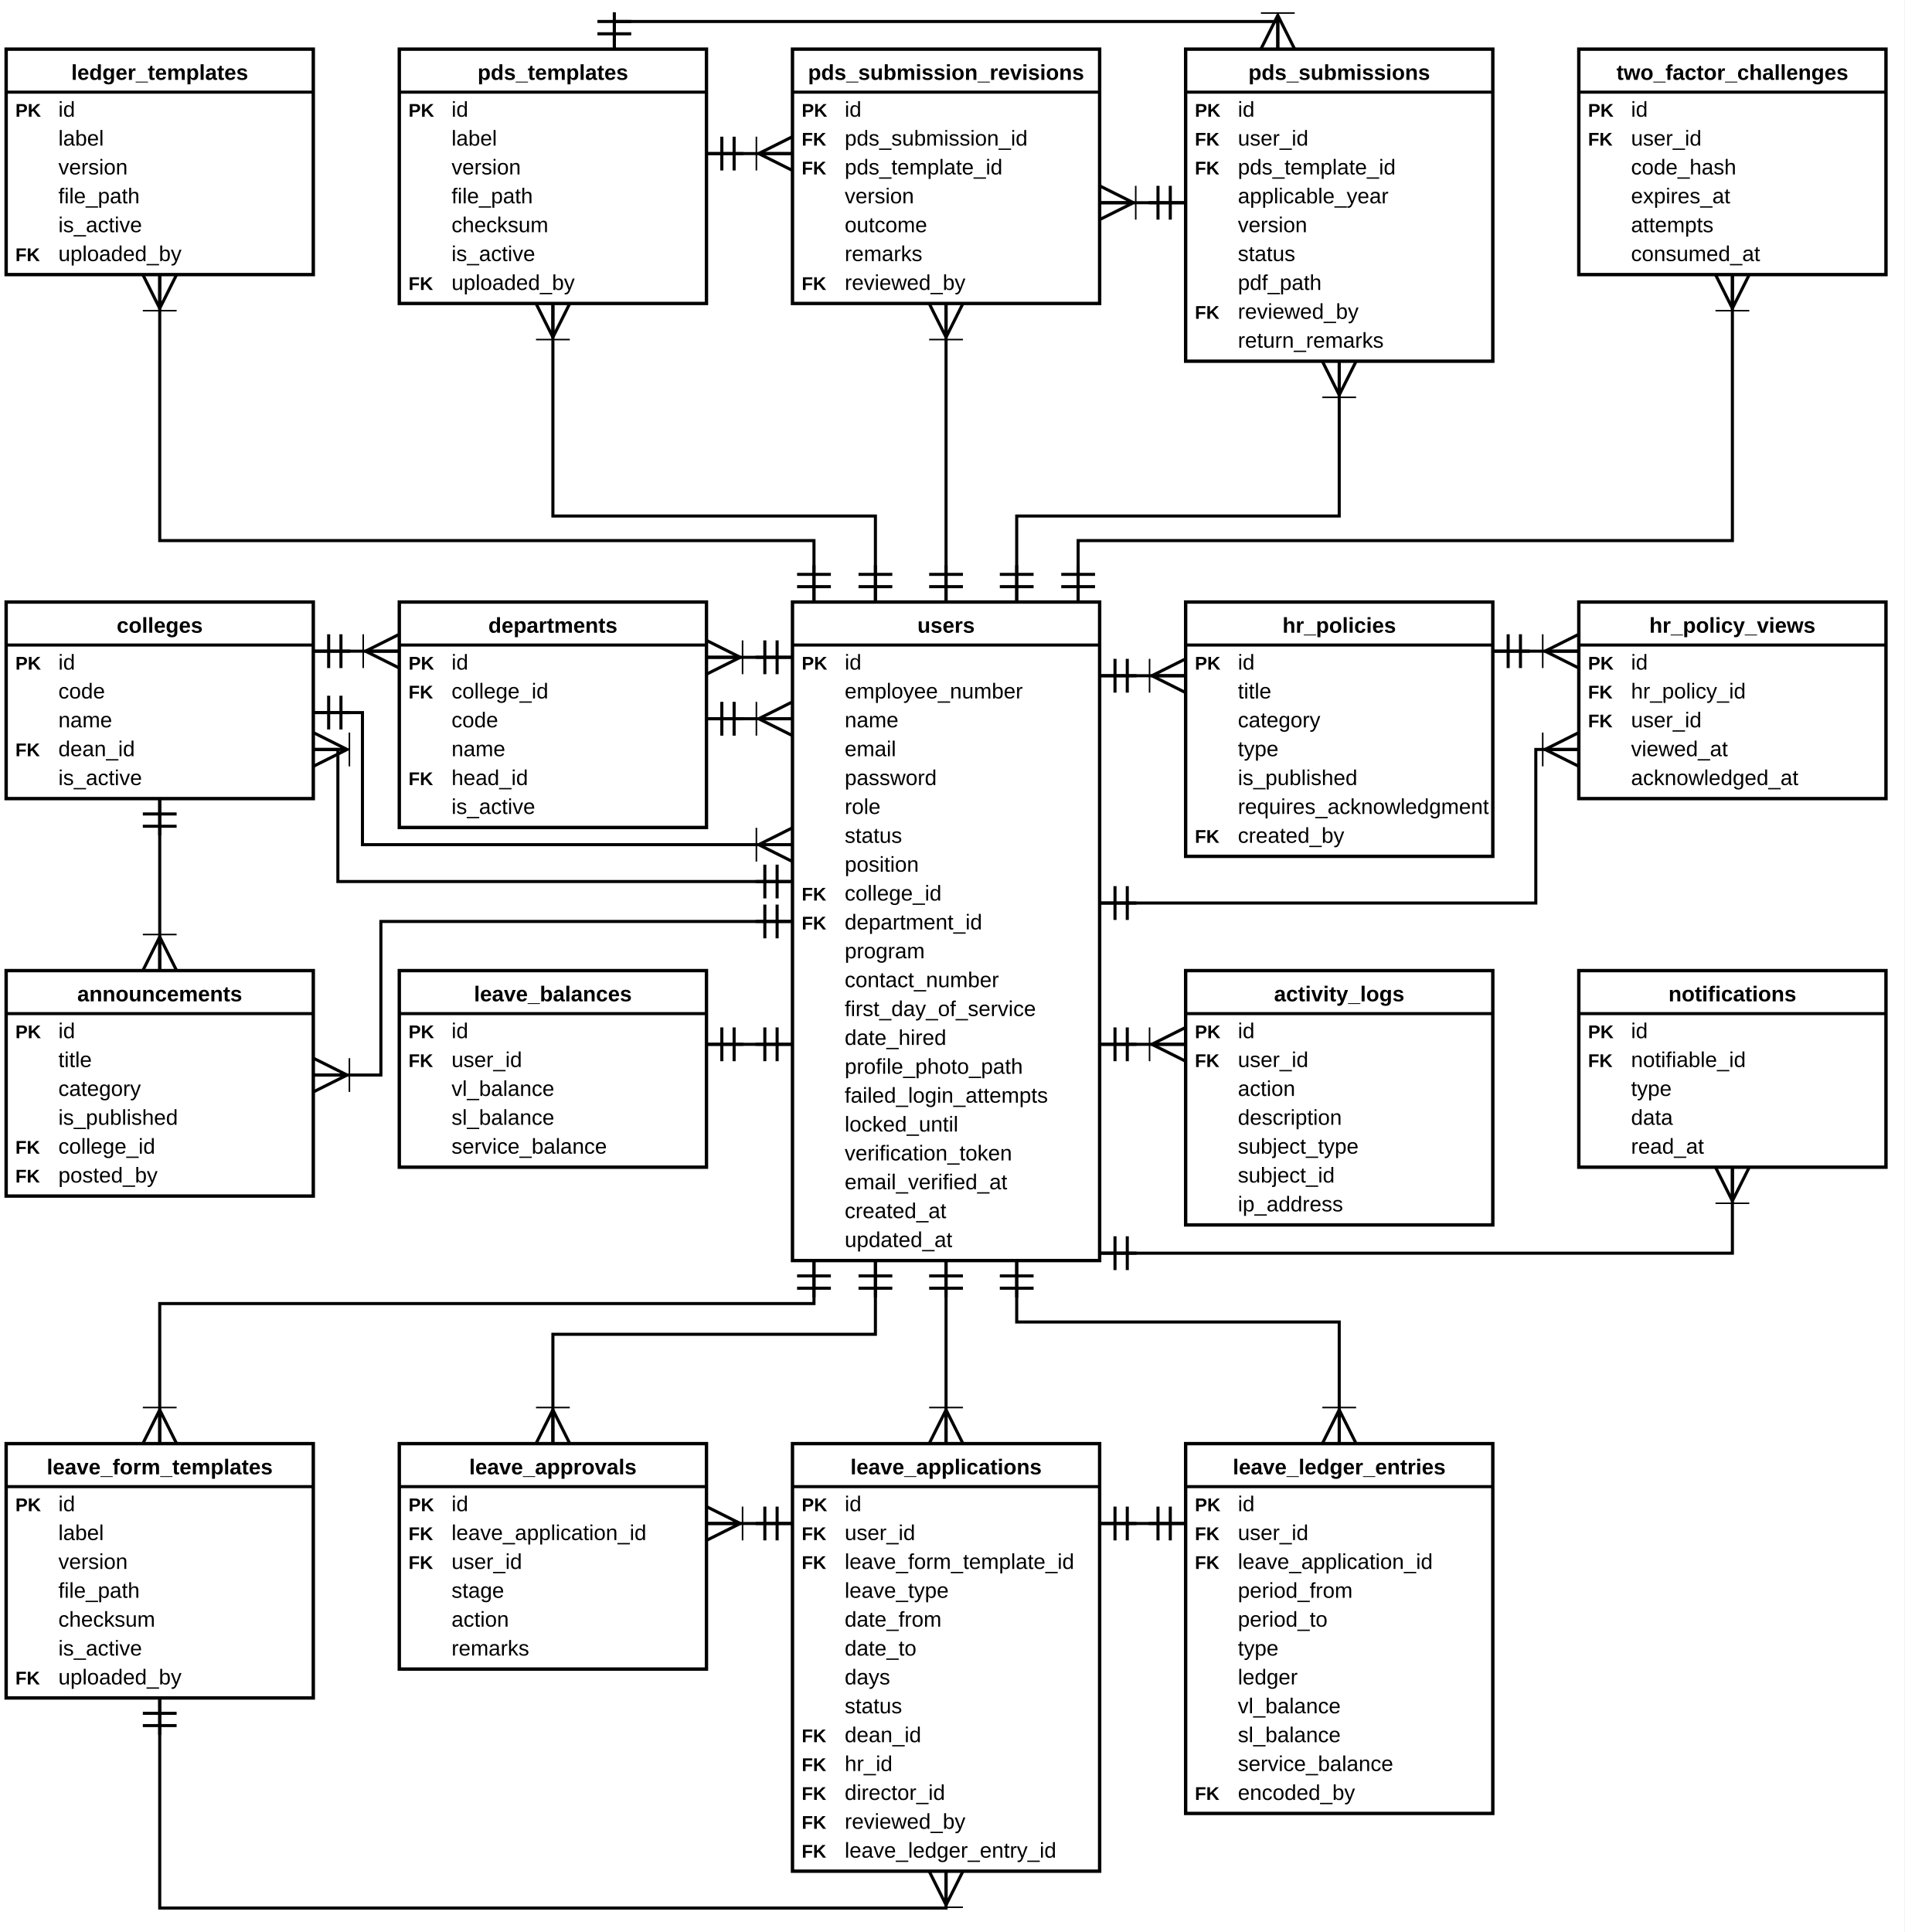
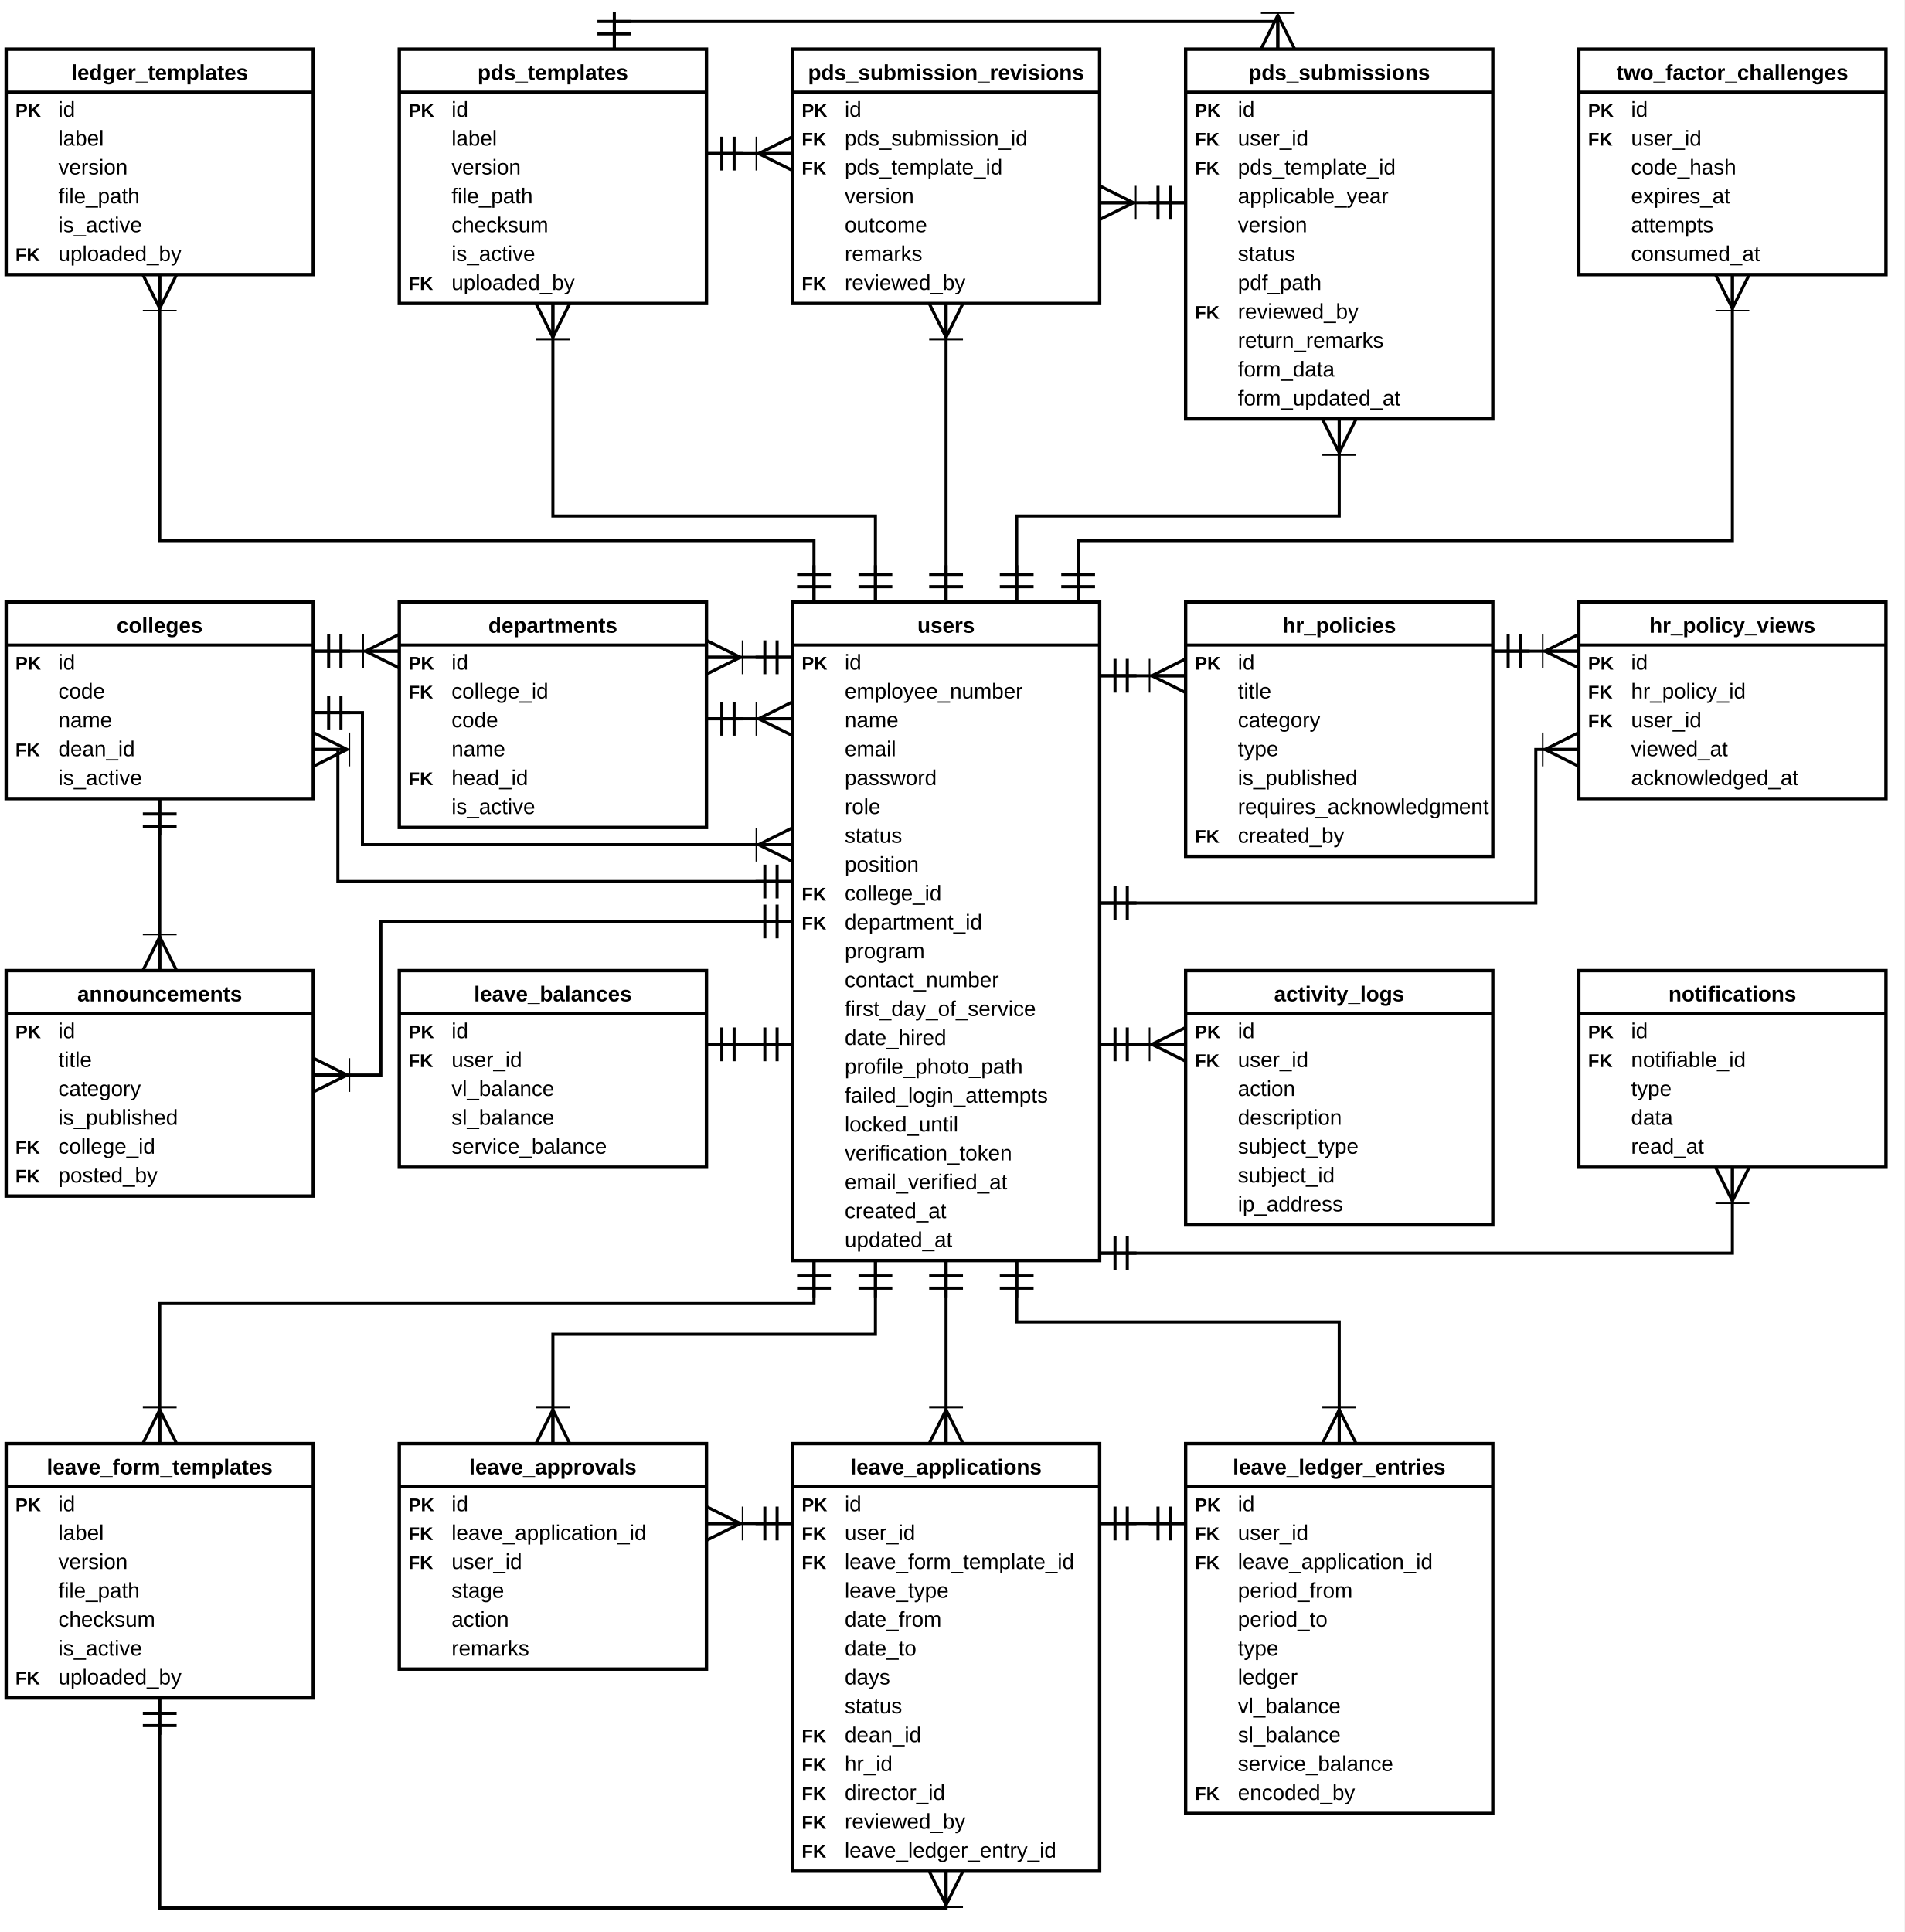
<svg xmlns="http://www.w3.org/2000/svg" viewBox="0 0 620 629" width="620" height="629">
  <rect x="0" y="0" width="620" height="629" fill="#ffffff" />
  <defs>
    <marker id="uga" viewBox="0 0 10 10" refX="9" refY="5" markerWidth="7" markerHeight="7" orient="auto-start-reverse">
      <path d="M0,0.8 L9.2,5 L0,9.2 z" fill="#000" />
    </marker>
    <marker id="ugg" viewBox="0 0 12 12" refX="11" refY="6" markerWidth="11" markerHeight="11" orient="auto">
      <path d="M0.5,0.5 L11,6 L0.5,11.5 z" fill="#fff" stroke="#000" stroke-width="1" />
    </marker>
    <marker id="ugcrow" viewBox="0 0 12 12" refX="12" refY="6" markerWidth="12" markerHeight="12" orient="auto">
      <path d="M12,0.5 L1,6 L12,11.5 M1,6 H12 M0,0.5 V11.5" fill="none" stroke="#000" stroke-width="1" />
    </marker>
    <marker id="ugone" viewBox="0 0 12 12" refX="12" refY="6" markerWidth="12" markerHeight="12" orient="auto-start-reverse">
      <path d="M3,0.5 V11.5 M7,0.5 V11.5 M0,6 H12" fill="none" stroke="#000" stroke-width="1" />
    </marker>
  </defs>
  <rect x="2" y="16" width="100" height="73.4" fill="#fff" stroke="#000" stroke-width="1.1" />
  <path d="M2,30 H102" fill="none" stroke="#000" stroke-width="1" />
  <text x="52" y="26" text-anchor="middle" font-family="Arial, Helvetica, sans-serif" fill="#000" font-size="7" font-weight="bold">ledger_templates</text>
  <text x="5" y="38" font-family="Arial, Helvetica, sans-serif" fill="#000" font-size="6" font-weight="bold">PK</text>
  <text x="19" y="38" font-family="Arial, Helvetica, sans-serif" fill="#000" font-size="7">id</text>
  <text x="19" y="47.4" font-family="Arial, Helvetica, sans-serif" fill="#000" font-size="7">label</text>
  <text x="19" y="56.8" font-family="Arial, Helvetica, sans-serif" fill="#000" font-size="7">version</text>
  <text x="19" y="66.2" font-family="Arial, Helvetica, sans-serif" fill="#000" font-size="7">file_path</text>
  <text x="19" y="75.6" font-family="Arial, Helvetica, sans-serif" fill="#000" font-size="7">is_active</text>
  <text x="5" y="85" font-family="Arial, Helvetica, sans-serif" fill="#000" font-size="6" font-weight="bold">FK</text>
  <text x="19" y="85" font-family="Arial, Helvetica, sans-serif" fill="#000" font-size="7">uploaded_by</text>
  <rect x="130" y="16" width="100" height="82.8" fill="#fff" stroke="#000" stroke-width="1.1" />
  <path d="M130,30 H230" fill="none" stroke="#000" stroke-width="1" />
  <text x="180" y="26" text-anchor="middle" font-family="Arial, Helvetica, sans-serif" fill="#000" font-size="7" font-weight="bold">pds_templates</text>
  <text x="133" y="38" font-family="Arial, Helvetica, sans-serif" fill="#000" font-size="6" font-weight="bold">PK</text>
  <text x="147" y="38" font-family="Arial, Helvetica, sans-serif" fill="#000" font-size="7">id</text>
  <text x="147" y="47.4" font-family="Arial, Helvetica, sans-serif" fill="#000" font-size="7">label</text>
  <text x="147" y="56.8" font-family="Arial, Helvetica, sans-serif" fill="#000" font-size="7">version</text>
  <text x="147" y="66.2" font-family="Arial, Helvetica, sans-serif" fill="#000" font-size="7">file_path</text>
  <text x="147" y="75.6" font-family="Arial, Helvetica, sans-serif" fill="#000" font-size="7">checksum</text>
  <text x="147" y="85" font-family="Arial, Helvetica, sans-serif" fill="#000" font-size="7">is_active</text>
  <text x="133" y="94.4" font-family="Arial, Helvetica, sans-serif" fill="#000" font-size="6" font-weight="bold">FK</text>
  <text x="147" y="94.4" font-family="Arial, Helvetica, sans-serif" fill="#000" font-size="7">uploaded_by</text>
  <rect x="258" y="16" width="100" height="82.8" fill="#fff" stroke="#000" stroke-width="1.1" />
  <path d="M258,30 H358" fill="none" stroke="#000" stroke-width="1" />
  <text x="308" y="26" text-anchor="middle" font-family="Arial, Helvetica, sans-serif" fill="#000" font-size="7" font-weight="bold">pds_submission_revisions</text>
  <text x="261" y="38" font-family="Arial, Helvetica, sans-serif" fill="#000" font-size="6" font-weight="bold">PK</text>
  <text x="275" y="38" font-family="Arial, Helvetica, sans-serif" fill="#000" font-size="7">id</text>
  <text x="261" y="47.4" font-family="Arial, Helvetica, sans-serif" fill="#000" font-size="6" font-weight="bold">FK</text>
  <text x="275" y="47.4" font-family="Arial, Helvetica, sans-serif" fill="#000" font-size="7">pds_submission_id</text>
  <text x="261" y="56.8" font-family="Arial, Helvetica, sans-serif" fill="#000" font-size="6" font-weight="bold">FK</text>
  <text x="275" y="56.8" font-family="Arial, Helvetica, sans-serif" fill="#000" font-size="7">pds_template_id</text>
  <text x="275" y="66.2" font-family="Arial, Helvetica, sans-serif" fill="#000" font-size="7">version</text>
  <text x="275" y="75.6" font-family="Arial, Helvetica, sans-serif" fill="#000" font-size="7">outcome</text>
  <text x="275" y="85" font-family="Arial, Helvetica, sans-serif" fill="#000" font-size="7">remarks</text>
  <text x="261" y="94.4" font-family="Arial, Helvetica, sans-serif" fill="#000" font-size="6" font-weight="bold">FK</text>
  <text x="275" y="94.4" font-family="Arial, Helvetica, sans-serif" fill="#000" font-size="7">reviewed_by</text>
-   <rect x="386" y="16" width="100" height="101.6" fill="#fff" stroke="#000" stroke-width="1.1" />
+   <rect x="386" y="16" width="100" height="120.4" fill="#fff" stroke="#000" stroke-width="1.1" />
  <path d="M386,30 H486" fill="none" stroke="#000" stroke-width="1" />
  <text x="436" y="26" text-anchor="middle" font-family="Arial, Helvetica, sans-serif" fill="#000" font-size="7" font-weight="bold">pds_submissions</text>
  <text x="389" y="38" font-family="Arial, Helvetica, sans-serif" fill="#000" font-size="6" font-weight="bold">PK</text>
  <text x="403" y="38" font-family="Arial, Helvetica, sans-serif" fill="#000" font-size="7">id</text>
  <text x="389" y="47.4" font-family="Arial, Helvetica, sans-serif" fill="#000" font-size="6" font-weight="bold">FK</text>
  <text x="403" y="47.4" font-family="Arial, Helvetica, sans-serif" fill="#000" font-size="7">user_id</text>
  <text x="389" y="56.8" font-family="Arial, Helvetica, sans-serif" fill="#000" font-size="6" font-weight="bold">FK</text>
  <text x="403" y="56.8" font-family="Arial, Helvetica, sans-serif" fill="#000" font-size="7">pds_template_id</text>
  <text x="403" y="66.2" font-family="Arial, Helvetica, sans-serif" fill="#000" font-size="7">applicable_year</text>
  <text x="403" y="75.6" font-family="Arial, Helvetica, sans-serif" fill="#000" font-size="7">version</text>
  <text x="403" y="85" font-family="Arial, Helvetica, sans-serif" fill="#000" font-size="7">status</text>
  <text x="403" y="94.4" font-family="Arial, Helvetica, sans-serif" fill="#000" font-size="7">pdf_path</text>
  <text x="389" y="103.8" font-family="Arial, Helvetica, sans-serif" fill="#000" font-size="6" font-weight="bold">FK</text>
  <text x="403" y="103.8" font-family="Arial, Helvetica, sans-serif" fill="#000" font-size="7">reviewed_by</text>
  <text x="403" y="113.2" font-family="Arial, Helvetica, sans-serif" fill="#000" font-size="7">return_remarks</text>
+   <text x="403" y="122.6" font-family="Arial, Helvetica, sans-serif" fill="#000" font-size="7">form_data</text>
+   <text x="403" y="132" font-family="Arial, Helvetica, sans-serif" fill="#000" font-size="7">form_updated_at</text>
  <rect x="514" y="16" width="100" height="73.4" fill="#fff" stroke="#000" stroke-width="1.1" />
  <path d="M514,30 H614" fill="none" stroke="#000" stroke-width="1" />
  <text x="564" y="26" text-anchor="middle" font-family="Arial, Helvetica, sans-serif" fill="#000" font-size="7" font-weight="bold">two_factor_challenges</text>
  <text x="517" y="38" font-family="Arial, Helvetica, sans-serif" fill="#000" font-size="6" font-weight="bold">PK</text>
  <text x="531" y="38" font-family="Arial, Helvetica, sans-serif" fill="#000" font-size="7">id</text>
  <text x="517" y="47.4" font-family="Arial, Helvetica, sans-serif" fill="#000" font-size="6" font-weight="bold">FK</text>
  <text x="531" y="47.4" font-family="Arial, Helvetica, sans-serif" fill="#000" font-size="7">user_id</text>
  <text x="531" y="56.8" font-family="Arial, Helvetica, sans-serif" fill="#000" font-size="7">code_hash</text>
  <text x="531" y="66.2" font-family="Arial, Helvetica, sans-serif" fill="#000" font-size="7">expires_at</text>
  <text x="531" y="75.6" font-family="Arial, Helvetica, sans-serif" fill="#000" font-size="7">attempts</text>
  <text x="531" y="85" font-family="Arial, Helvetica, sans-serif" fill="#000" font-size="7">consumed_at</text>
  <rect x="258" y="196" width="100" height="214.4" fill="#fff" stroke="#000" stroke-width="1.1" />
  <path d="M258,210 H358" fill="none" stroke="#000" stroke-width="1" />
  <text x="308" y="206" text-anchor="middle" font-family="Arial, Helvetica, sans-serif" fill="#000" font-size="7" font-weight="bold">users</text>
  <text x="261" y="218" font-family="Arial, Helvetica, sans-serif" fill="#000" font-size="6" font-weight="bold">PK</text>
  <text x="275" y="218" font-family="Arial, Helvetica, sans-serif" fill="#000" font-size="7">id</text>
  <text x="275" y="227.4" font-family="Arial, Helvetica, sans-serif" fill="#000" font-size="7">employee_number</text>
  <text x="275" y="236.8" font-family="Arial, Helvetica, sans-serif" fill="#000" font-size="7">name</text>
  <text x="275" y="246.2" font-family="Arial, Helvetica, sans-serif" fill="#000" font-size="7">email</text>
  <text x="275" y="255.6" font-family="Arial, Helvetica, sans-serif" fill="#000" font-size="7">password</text>
  <text x="275" y="265" font-family="Arial, Helvetica, sans-serif" fill="#000" font-size="7">role</text>
  <text x="275" y="274.4" font-family="Arial, Helvetica, sans-serif" fill="#000" font-size="7">status</text>
  <text x="275" y="283.8" font-family="Arial, Helvetica, sans-serif" fill="#000" font-size="7">position</text>
  <text x="261" y="293.2" font-family="Arial, Helvetica, sans-serif" fill="#000" font-size="6" font-weight="bold">FK</text>
  <text x="275" y="293.2" font-family="Arial, Helvetica, sans-serif" fill="#000" font-size="7">college_id</text>
  <text x="261" y="302.6" font-family="Arial, Helvetica, sans-serif" fill="#000" font-size="6" font-weight="bold">FK</text>
  <text x="275" y="302.6" font-family="Arial, Helvetica, sans-serif" fill="#000" font-size="7">department_id</text>
  <text x="275" y="312" font-family="Arial, Helvetica, sans-serif" fill="#000" font-size="7">program</text>
  <text x="275" y="321.4" font-family="Arial, Helvetica, sans-serif" fill="#000" font-size="7">contact_number</text>
  <text x="275" y="330.8" font-family="Arial, Helvetica, sans-serif" fill="#000" font-size="7">first_day_of_service</text>
  <text x="275" y="340.2" font-family="Arial, Helvetica, sans-serif" fill="#000" font-size="7">date_hired</text>
  <text x="275" y="349.6" font-family="Arial, Helvetica, sans-serif" fill="#000" font-size="7">profile_photo_path</text>
  <text x="275" y="359" font-family="Arial, Helvetica, sans-serif" fill="#000" font-size="7">failed_login_attempts</text>
  <text x="275" y="368.4" font-family="Arial, Helvetica, sans-serif" fill="#000" font-size="7">locked_until</text>
  <text x="275" y="377.8" font-family="Arial, Helvetica, sans-serif" fill="#000" font-size="7">verification_token</text>
  <text x="275" y="387.2" font-family="Arial, Helvetica, sans-serif" fill="#000" font-size="7">email_verified_at</text>
  <text x="275" y="396.6" font-family="Arial, Helvetica, sans-serif" fill="#000" font-size="7">created_at</text>
  <text x="275" y="406" font-family="Arial, Helvetica, sans-serif" fill="#000" font-size="7">updated_at</text>
  <rect x="2" y="196" width="100" height="64" fill="#fff" stroke="#000" stroke-width="1.1" />
  <path d="M2,210 H102" fill="none" stroke="#000" stroke-width="1" />
  <text x="52" y="206" text-anchor="middle" font-family="Arial, Helvetica, sans-serif" fill="#000" font-size="7" font-weight="bold">colleges</text>
  <text x="5" y="218" font-family="Arial, Helvetica, sans-serif" fill="#000" font-size="6" font-weight="bold">PK</text>
  <text x="19" y="218" font-family="Arial, Helvetica, sans-serif" fill="#000" font-size="7">id</text>
  <text x="19" y="227.4" font-family="Arial, Helvetica, sans-serif" fill="#000" font-size="7">code</text>
  <text x="19" y="236.8" font-family="Arial, Helvetica, sans-serif" fill="#000" font-size="7">name</text>
  <text x="5" y="246.2" font-family="Arial, Helvetica, sans-serif" fill="#000" font-size="6" font-weight="bold">FK</text>
  <text x="19" y="246.2" font-family="Arial, Helvetica, sans-serif" fill="#000" font-size="7">dean_id</text>
  <text x="19" y="255.6" font-family="Arial, Helvetica, sans-serif" fill="#000" font-size="7">is_active</text>
  <rect x="130" y="196" width="100" height="73.4" fill="#fff" stroke="#000" stroke-width="1.1" />
  <path d="M130,210 H230" fill="none" stroke="#000" stroke-width="1" />
  <text x="180" y="206" text-anchor="middle" font-family="Arial, Helvetica, sans-serif" fill="#000" font-size="7" font-weight="bold">departments</text>
  <text x="133" y="218" font-family="Arial, Helvetica, sans-serif" fill="#000" font-size="6" font-weight="bold">PK</text>
  <text x="147" y="218" font-family="Arial, Helvetica, sans-serif" fill="#000" font-size="7">id</text>
  <text x="133" y="227.4" font-family="Arial, Helvetica, sans-serif" fill="#000" font-size="6" font-weight="bold">FK</text>
  <text x="147" y="227.4" font-family="Arial, Helvetica, sans-serif" fill="#000" font-size="7">college_id</text>
  <text x="147" y="236.8" font-family="Arial, Helvetica, sans-serif" fill="#000" font-size="7">code</text>
  <text x="147" y="246.2" font-family="Arial, Helvetica, sans-serif" fill="#000" font-size="7">name</text>
  <text x="133" y="255.6" font-family="Arial, Helvetica, sans-serif" fill="#000" font-size="6" font-weight="bold">FK</text>
  <text x="147" y="255.6" font-family="Arial, Helvetica, sans-serif" fill="#000" font-size="7">head_id</text>
  <text x="147" y="265" font-family="Arial, Helvetica, sans-serif" fill="#000" font-size="7">is_active</text>
  <rect x="2" y="316" width="100" height="73.4" fill="#fff" stroke="#000" stroke-width="1.1" />
  <path d="M2,330 H102" fill="none" stroke="#000" stroke-width="1" />
  <text x="52" y="326" text-anchor="middle" font-family="Arial, Helvetica, sans-serif" fill="#000" font-size="7" font-weight="bold">announcements</text>
  <text x="5" y="338" font-family="Arial, Helvetica, sans-serif" fill="#000" font-size="6" font-weight="bold">PK</text>
  <text x="19" y="338" font-family="Arial, Helvetica, sans-serif" fill="#000" font-size="7">id</text>
  <text x="19" y="347.4" font-family="Arial, Helvetica, sans-serif" fill="#000" font-size="7">title</text>
  <text x="19" y="356.8" font-family="Arial, Helvetica, sans-serif" fill="#000" font-size="7">category</text>
  <text x="19" y="366.2" font-family="Arial, Helvetica, sans-serif" fill="#000" font-size="7">is_published</text>
  <text x="5" y="375.6" font-family="Arial, Helvetica, sans-serif" fill="#000" font-size="6" font-weight="bold">FK</text>
  <text x="19" y="375.6" font-family="Arial, Helvetica, sans-serif" fill="#000" font-size="7">college_id</text>
  <text x="5" y="385" font-family="Arial, Helvetica, sans-serif" fill="#000" font-size="6" font-weight="bold">FK</text>
  <text x="19" y="385" font-family="Arial, Helvetica, sans-serif" fill="#000" font-size="7">posted_by</text>
  <rect x="130" y="316" width="100" height="64" fill="#fff" stroke="#000" stroke-width="1.1" />
  <path d="M130,330 H230" fill="none" stroke="#000" stroke-width="1" />
  <text x="180" y="326" text-anchor="middle" font-family="Arial, Helvetica, sans-serif" fill="#000" font-size="7" font-weight="bold">leave_balances</text>
  <text x="133" y="338" font-family="Arial, Helvetica, sans-serif" fill="#000" font-size="6" font-weight="bold">PK</text>
  <text x="147" y="338" font-family="Arial, Helvetica, sans-serif" fill="#000" font-size="7">id</text>
  <text x="133" y="347.4" font-family="Arial, Helvetica, sans-serif" fill="#000" font-size="6" font-weight="bold">FK</text>
  <text x="147" y="347.4" font-family="Arial, Helvetica, sans-serif" fill="#000" font-size="7">user_id</text>
  <text x="147" y="356.8" font-family="Arial, Helvetica, sans-serif" fill="#000" font-size="7">vl_balance</text>
  <text x="147" y="366.2" font-family="Arial, Helvetica, sans-serif" fill="#000" font-size="7">sl_balance</text>
  <text x="147" y="375.6" font-family="Arial, Helvetica, sans-serif" fill="#000" font-size="7">service_balance</text>
  <rect x="386" y="196" width="100" height="82.8" fill="#fff" stroke="#000" stroke-width="1.1" />
  <path d="M386,210 H486" fill="none" stroke="#000" stroke-width="1" />
  <text x="436" y="206" text-anchor="middle" font-family="Arial, Helvetica, sans-serif" fill="#000" font-size="7" font-weight="bold">hr_policies</text>
  <text x="389" y="218" font-family="Arial, Helvetica, sans-serif" fill="#000" font-size="6" font-weight="bold">PK</text>
  <text x="403" y="218" font-family="Arial, Helvetica, sans-serif" fill="#000" font-size="7">id</text>
  <text x="403" y="227.4" font-family="Arial, Helvetica, sans-serif" fill="#000" font-size="7">title</text>
  <text x="403" y="236.8" font-family="Arial, Helvetica, sans-serif" fill="#000" font-size="7">category</text>
  <text x="403" y="246.2" font-family="Arial, Helvetica, sans-serif" fill="#000" font-size="7">type</text>
  <text x="403" y="255.6" font-family="Arial, Helvetica, sans-serif" fill="#000" font-size="7">is_published</text>
  <text x="403" y="265" font-family="Arial, Helvetica, sans-serif" fill="#000" font-size="7">requires_acknowledgment</text>
  <text x="389" y="274.4" font-family="Arial, Helvetica, sans-serif" fill="#000" font-size="6" font-weight="bold">FK</text>
  <text x="403" y="274.4" font-family="Arial, Helvetica, sans-serif" fill="#000" font-size="7">created_by</text>
  <rect x="514" y="196" width="100" height="64" fill="#fff" stroke="#000" stroke-width="1.1" />
  <path d="M514,210 H614" fill="none" stroke="#000" stroke-width="1" />
  <text x="564" y="206" text-anchor="middle" font-family="Arial, Helvetica, sans-serif" fill="#000" font-size="7" font-weight="bold">hr_policy_views</text>
  <text x="517" y="218" font-family="Arial, Helvetica, sans-serif" fill="#000" font-size="6" font-weight="bold">PK</text>
  <text x="531" y="218" font-family="Arial, Helvetica, sans-serif" fill="#000" font-size="7">id</text>
  <text x="517" y="227.4" font-family="Arial, Helvetica, sans-serif" fill="#000" font-size="6" font-weight="bold">FK</text>
  <text x="531" y="227.4" font-family="Arial, Helvetica, sans-serif" fill="#000" font-size="7">hr_policy_id</text>
  <text x="517" y="236.8" font-family="Arial, Helvetica, sans-serif" fill="#000" font-size="6" font-weight="bold">FK</text>
  <text x="531" y="236.8" font-family="Arial, Helvetica, sans-serif" fill="#000" font-size="7">user_id</text>
  <text x="531" y="246.2" font-family="Arial, Helvetica, sans-serif" fill="#000" font-size="7">viewed_at</text>
  <text x="531" y="255.6" font-family="Arial, Helvetica, sans-serif" fill="#000" font-size="7">acknowledged_at</text>
  <rect x="386" y="316" width="100" height="82.8" fill="#fff" stroke="#000" stroke-width="1.1" />
  <path d="M386,330 H486" fill="none" stroke="#000" stroke-width="1" />
  <text x="436" y="326" text-anchor="middle" font-family="Arial, Helvetica, sans-serif" fill="#000" font-size="7" font-weight="bold">activity_logs</text>
  <text x="389" y="338" font-family="Arial, Helvetica, sans-serif" fill="#000" font-size="6" font-weight="bold">PK</text>
  <text x="403" y="338" font-family="Arial, Helvetica, sans-serif" fill="#000" font-size="7">id</text>
  <text x="389" y="347.4" font-family="Arial, Helvetica, sans-serif" fill="#000" font-size="6" font-weight="bold">FK</text>
  <text x="403" y="347.4" font-family="Arial, Helvetica, sans-serif" fill="#000" font-size="7">user_id</text>
  <text x="403" y="356.8" font-family="Arial, Helvetica, sans-serif" fill="#000" font-size="7">action</text>
  <text x="403" y="366.2" font-family="Arial, Helvetica, sans-serif" fill="#000" font-size="7">description</text>
  <text x="403" y="375.6" font-family="Arial, Helvetica, sans-serif" fill="#000" font-size="7">subject_type</text>
  <text x="403" y="385" font-family="Arial, Helvetica, sans-serif" fill="#000" font-size="7">subject_id</text>
  <text x="403" y="394.4" font-family="Arial, Helvetica, sans-serif" fill="#000" font-size="7">ip_address</text>
  <rect x="514" y="316" width="100" height="64" fill="#fff" stroke="#000" stroke-width="1.1" />
  <path d="M514,330 H614" fill="none" stroke="#000" stroke-width="1" />
  <text x="564" y="326" text-anchor="middle" font-family="Arial, Helvetica, sans-serif" fill="#000" font-size="7" font-weight="bold">notifications</text>
  <text x="517" y="338" font-family="Arial, Helvetica, sans-serif" fill="#000" font-size="6" font-weight="bold">PK</text>
  <text x="531" y="338" font-family="Arial, Helvetica, sans-serif" fill="#000" font-size="7">id</text>
  <text x="517" y="347.4" font-family="Arial, Helvetica, sans-serif" fill="#000" font-size="6" font-weight="bold">FK</text>
  <text x="531" y="347.4" font-family="Arial, Helvetica, sans-serif" fill="#000" font-size="7">notifiable_id</text>
  <text x="531" y="356.8" font-family="Arial, Helvetica, sans-serif" fill="#000" font-size="7">type</text>
  <text x="531" y="366.2" font-family="Arial, Helvetica, sans-serif" fill="#000" font-size="7">data</text>
  <text x="531" y="375.6" font-family="Arial, Helvetica, sans-serif" fill="#000" font-size="7">read_at</text>
  <rect x="2" y="470" width="100" height="82.8" fill="#fff" stroke="#000" stroke-width="1.1" />
  <path d="M2,484 H102" fill="none" stroke="#000" stroke-width="1" />
  <text x="52" y="480" text-anchor="middle" font-family="Arial, Helvetica, sans-serif" fill="#000" font-size="7" font-weight="bold">leave_form_templates</text>
  <text x="5" y="492" font-family="Arial, Helvetica, sans-serif" fill="#000" font-size="6" font-weight="bold">PK</text>
  <text x="19" y="492" font-family="Arial, Helvetica, sans-serif" fill="#000" font-size="7">id</text>
  <text x="19" y="501.4" font-family="Arial, Helvetica, sans-serif" fill="#000" font-size="7">label</text>
  <text x="19" y="510.8" font-family="Arial, Helvetica, sans-serif" fill="#000" font-size="7">version</text>
  <text x="19" y="520.2" font-family="Arial, Helvetica, sans-serif" fill="#000" font-size="7">file_path</text>
  <text x="19" y="529.6" font-family="Arial, Helvetica, sans-serif" fill="#000" font-size="7">checksum</text>
  <text x="19" y="539" font-family="Arial, Helvetica, sans-serif" fill="#000" font-size="7">is_active</text>
  <text x="5" y="548.4" font-family="Arial, Helvetica, sans-serif" fill="#000" font-size="6" font-weight="bold">FK</text>
  <text x="19" y="548.4" font-family="Arial, Helvetica, sans-serif" fill="#000" font-size="7">uploaded_by</text>
  <rect x="130" y="470" width="100" height="73.4" fill="#fff" stroke="#000" stroke-width="1.1" />
  <path d="M130,484 H230" fill="none" stroke="#000" stroke-width="1" />
  <text x="180" y="480" text-anchor="middle" font-family="Arial, Helvetica, sans-serif" fill="#000" font-size="7" font-weight="bold">leave_approvals</text>
  <text x="133" y="492" font-family="Arial, Helvetica, sans-serif" fill="#000" font-size="6" font-weight="bold">PK</text>
  <text x="147" y="492" font-family="Arial, Helvetica, sans-serif" fill="#000" font-size="7">id</text>
  <text x="133" y="501.4" font-family="Arial, Helvetica, sans-serif" fill="#000" font-size="6" font-weight="bold">FK</text>
  <text x="147" y="501.4" font-family="Arial, Helvetica, sans-serif" fill="#000" font-size="7">leave_application_id</text>
  <text x="133" y="510.8" font-family="Arial, Helvetica, sans-serif" fill="#000" font-size="6" font-weight="bold">FK</text>
  <text x="147" y="510.8" font-family="Arial, Helvetica, sans-serif" fill="#000" font-size="7">user_id</text>
  <text x="147" y="520.2" font-family="Arial, Helvetica, sans-serif" fill="#000" font-size="7">stage</text>
  <text x="147" y="529.6" font-family="Arial, Helvetica, sans-serif" fill="#000" font-size="7">action</text>
  <text x="147" y="539" font-family="Arial, Helvetica, sans-serif" fill="#000" font-size="7">remarks</text>
  <rect x="258" y="470" width="100" height="139.2" fill="#fff" stroke="#000" stroke-width="1.1" />
  <path d="M258,484 H358" fill="none" stroke="#000" stroke-width="1" />
  <text x="308" y="480" text-anchor="middle" font-family="Arial, Helvetica, sans-serif" fill="#000" font-size="7" font-weight="bold">leave_applications</text>
  <text x="261" y="492" font-family="Arial, Helvetica, sans-serif" fill="#000" font-size="6" font-weight="bold">PK</text>
  <text x="275" y="492" font-family="Arial, Helvetica, sans-serif" fill="#000" font-size="7">id</text>
  <text x="261" y="501.4" font-family="Arial, Helvetica, sans-serif" fill="#000" font-size="6" font-weight="bold">FK</text>
  <text x="275" y="501.4" font-family="Arial, Helvetica, sans-serif" fill="#000" font-size="7">user_id</text>
  <text x="261" y="510.8" font-family="Arial, Helvetica, sans-serif" fill="#000" font-size="6" font-weight="bold">FK</text>
  <text x="275" y="510.8" font-family="Arial, Helvetica, sans-serif" fill="#000" font-size="7">leave_form_template_id</text>
  <text x="275" y="520.2" font-family="Arial, Helvetica, sans-serif" fill="#000" font-size="7">leave_type</text>
  <text x="275" y="529.6" font-family="Arial, Helvetica, sans-serif" fill="#000" font-size="7">date_from</text>
  <text x="275" y="539" font-family="Arial, Helvetica, sans-serif" fill="#000" font-size="7">date_to</text>
  <text x="275" y="548.4" font-family="Arial, Helvetica, sans-serif" fill="#000" font-size="7">days</text>
  <text x="275" y="557.8" font-family="Arial, Helvetica, sans-serif" fill="#000" font-size="7">status</text>
  <text x="261" y="567.2" font-family="Arial, Helvetica, sans-serif" fill="#000" font-size="6" font-weight="bold">FK</text>
  <text x="275" y="567.2" font-family="Arial, Helvetica, sans-serif" fill="#000" font-size="7">dean_id</text>
  <text x="261" y="576.6" font-family="Arial, Helvetica, sans-serif" fill="#000" font-size="6" font-weight="bold">FK</text>
  <text x="275" y="576.6" font-family="Arial, Helvetica, sans-serif" fill="#000" font-size="7">hr_id</text>
  <text x="261" y="586" font-family="Arial, Helvetica, sans-serif" fill="#000" font-size="6" font-weight="bold">FK</text>
  <text x="275" y="586" font-family="Arial, Helvetica, sans-serif" fill="#000" font-size="7">director_id</text>
  <text x="261" y="595.4" font-family="Arial, Helvetica, sans-serif" fill="#000" font-size="6" font-weight="bold">FK</text>
  <text x="275" y="595.4" font-family="Arial, Helvetica, sans-serif" fill="#000" font-size="7">reviewed_by</text>
  <text x="261" y="604.8" font-family="Arial, Helvetica, sans-serif" fill="#000" font-size="6" font-weight="bold">FK</text>
  <text x="275" y="604.8" font-family="Arial, Helvetica, sans-serif" fill="#000" font-size="7">leave_ledger_entry_id</text>
  <rect x="386" y="470" width="100" height="120.4" fill="#fff" stroke="#000" stroke-width="1.1" />
  <path d="M386,484 H486" fill="none" stroke="#000" stroke-width="1" />
  <text x="436" y="480" text-anchor="middle" font-family="Arial, Helvetica, sans-serif" fill="#000" font-size="7" font-weight="bold">leave_ledger_entries</text>
  <text x="389" y="492" font-family="Arial, Helvetica, sans-serif" fill="#000" font-size="6" font-weight="bold">PK</text>
  <text x="403" y="492" font-family="Arial, Helvetica, sans-serif" fill="#000" font-size="7">id</text>
  <text x="389" y="501.4" font-family="Arial, Helvetica, sans-serif" fill="#000" font-size="6" font-weight="bold">FK</text>
  <text x="403" y="501.4" font-family="Arial, Helvetica, sans-serif" fill="#000" font-size="7">user_id</text>
  <text x="389" y="510.8" font-family="Arial, Helvetica, sans-serif" fill="#000" font-size="6" font-weight="bold">FK</text>
  <text x="403" y="510.8" font-family="Arial, Helvetica, sans-serif" fill="#000" font-size="7">leave_application_id</text>
  <text x="403" y="520.2" font-family="Arial, Helvetica, sans-serif" fill="#000" font-size="7">period_from</text>
  <text x="403" y="529.6" font-family="Arial, Helvetica, sans-serif" fill="#000" font-size="7">period_to</text>
  <text x="403" y="539" font-family="Arial, Helvetica, sans-serif" fill="#000" font-size="7">type</text>
  <text x="403" y="548.4" font-family="Arial, Helvetica, sans-serif" fill="#000" font-size="7">ledger</text>
  <text x="403" y="557.8" font-family="Arial, Helvetica, sans-serif" fill="#000" font-size="7">vl_balance</text>
  <text x="403" y="567.2" font-family="Arial, Helvetica, sans-serif" fill="#000" font-size="7">sl_balance</text>
  <text x="403" y="576.6" font-family="Arial, Helvetica, sans-serif" fill="#000" font-size="7">service_balance</text>
  <text x="389" y="586" font-family="Arial, Helvetica, sans-serif" fill="#000" font-size="6" font-weight="bold">FK</text>
  <text x="403" y="586" font-family="Arial, Helvetica, sans-serif" fill="#000" font-size="7">encoded_by</text>
  <path d="M265,196 L265,176 L52,176 L52,89.4" marker-end="url(#ugcrow)" marker-start="url(#ugone)" fill="none" stroke="#000" stroke-width="1" />
  <path d="M285,196 L285,168 L180,168 L180,98.8" marker-end="url(#ugcrow)" marker-start="url(#ugone)" fill="none" stroke="#000" stroke-width="1" />
  <path d="M308,196 L308,98.8" marker-end="url(#ugcrow)" marker-start="url(#ugone)" fill="none" stroke="#000" stroke-width="1" />
-   <path d="M331,196 L331,168 L436,168 L436,117.6" marker-end="url(#ugcrow)" marker-start="url(#ugone)" fill="none" stroke="#000" stroke-width="1" />
+   <path d="M331,196 L331,168 L436,168 L436,136.4" marker-end="url(#ugcrow)" marker-start="url(#ugone)" fill="none" stroke="#000" stroke-width="1" />
  <path d="M351,196 L351,176 L564,176 L564,89.4" marker-end="url(#ugcrow)" marker-start="url(#ugone)" fill="none" stroke="#000" stroke-width="1" />
  <path d="M230,50 L258,50" marker-end="url(#ugcrow)" marker-start="url(#ugone)" fill="none" stroke="#000" stroke-width="1" />
  <path d="M386,66 L358,66" marker-end="url(#ugcrow)" marker-start="url(#ugone)" fill="none" stroke="#000" stroke-width="1" />
  <path d="M200,16 L200,7 L416,7 L416,16" marker-end="url(#ugcrow)" marker-start="url(#ugone)" fill="none" stroke="#000" stroke-width="1" />
  <path d="M258,214 L230,214" marker-end="url(#ugcrow)" marker-start="url(#ugone)" fill="none" stroke="#000" stroke-width="1" />
  <path d="M230,234 L258,234" marker-end="url(#ugcrow)" marker-start="url(#ugone)" fill="none" stroke="#000" stroke-width="1" />
  <path d="M102,212 L130,212" marker-end="url(#ugcrow)" marker-start="url(#ugone)" fill="none" stroke="#000" stroke-width="1" />
  <path d="M258,287 L110,287 L110,244 L102,244" marker-end="url(#ugcrow)" marker-start="url(#ugone)" fill="none" stroke="#000" stroke-width="1" />
  <path d="M102,232 L118,232 L118,275 L258,275" marker-end="url(#ugcrow)" marker-start="url(#ugone)" fill="none" stroke="#000" stroke-width="1" />
  <path d="M52,260 L52,316" marker-end="url(#ugcrow)" marker-start="url(#ugone)" fill="none" stroke="#000" stroke-width="1" />
  <path d="M258,300 L124,300 L124,350 L102,350" marker-end="url(#ugcrow)" marker-start="url(#ugone)" fill="none" stroke="#000" stroke-width="1" />
  <path d="M258,340 L230,340" marker-end="url(#ugone)" marker-start="url(#ugone)" fill="none" stroke="#000" stroke-width="1" />
  <path d="M358,220 L386,220" marker-end="url(#ugcrow)" marker-start="url(#ugone)" fill="none" stroke="#000" stroke-width="1" />
  <path d="M486,212 L514,212" marker-end="url(#ugcrow)" marker-start="url(#ugone)" fill="none" stroke="#000" stroke-width="1" />
  <path d="M358,294 L500,294 L500,244 L514,244" marker-end="url(#ugcrow)" marker-start="url(#ugone)" fill="none" stroke="#000" stroke-width="1" />
  <path d="M358,340 L386,340" marker-end="url(#ugcrow)" marker-start="url(#ugone)" fill="none" stroke="#000" stroke-width="1" />
  <path d="M358,408 L564,408 L564,380" marker-end="url(#ugcrow)" marker-start="url(#ugone)" fill="none" stroke="#000" stroke-width="1" />
  <path d="M265,410.4 L265,424.4 L52,424.4 L52,470" marker-end="url(#ugcrow)" marker-start="url(#ugone)" fill="none" stroke="#000" stroke-width="1" />
  <path d="M285,410.4 L285,434.4 L180,434.4 L180,470" marker-end="url(#ugcrow)" marker-start="url(#ugone)" fill="none" stroke="#000" stroke-width="1" />
  <path d="M308,410.4 L308,470" marker-end="url(#ugcrow)" marker-start="url(#ugone)" fill="none" stroke="#000" stroke-width="1" />
  <path d="M331,410.4 L331,430.4 L436,430.4 L436,470" marker-end="url(#ugcrow)" marker-start="url(#ugone)" fill="none" stroke="#000" stroke-width="1" />
  <path d="M258,496 L230,496" marker-end="url(#ugcrow)" marker-start="url(#ugone)" fill="none" stroke="#000" stroke-width="1" />
  <path d="M358,496 L386,496" marker-end="url(#ugone)" marker-start="url(#ugone)" fill="none" stroke="#000" stroke-width="1" />
  <path d="M52,552.8 L52,621.2 L308,621.2 L308,609.2" marker-end="url(#ugcrow)" marker-start="url(#ugone)" fill="none" stroke="#000" stroke-width="1" />
</svg>
